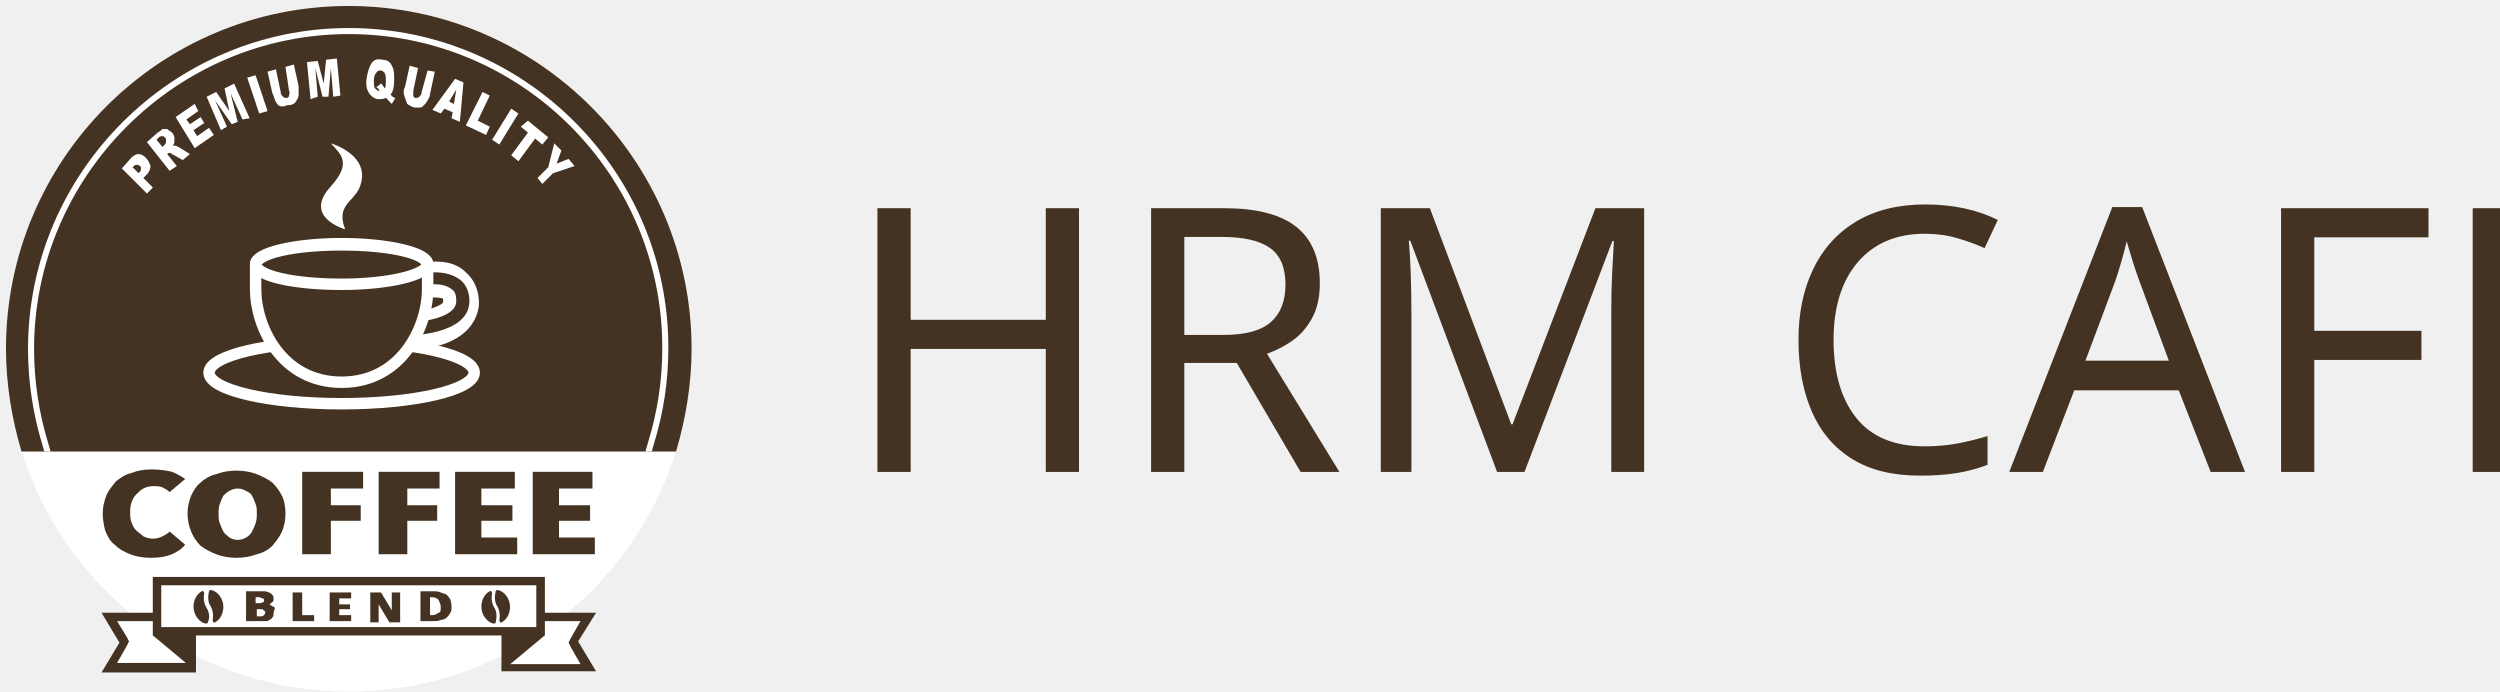
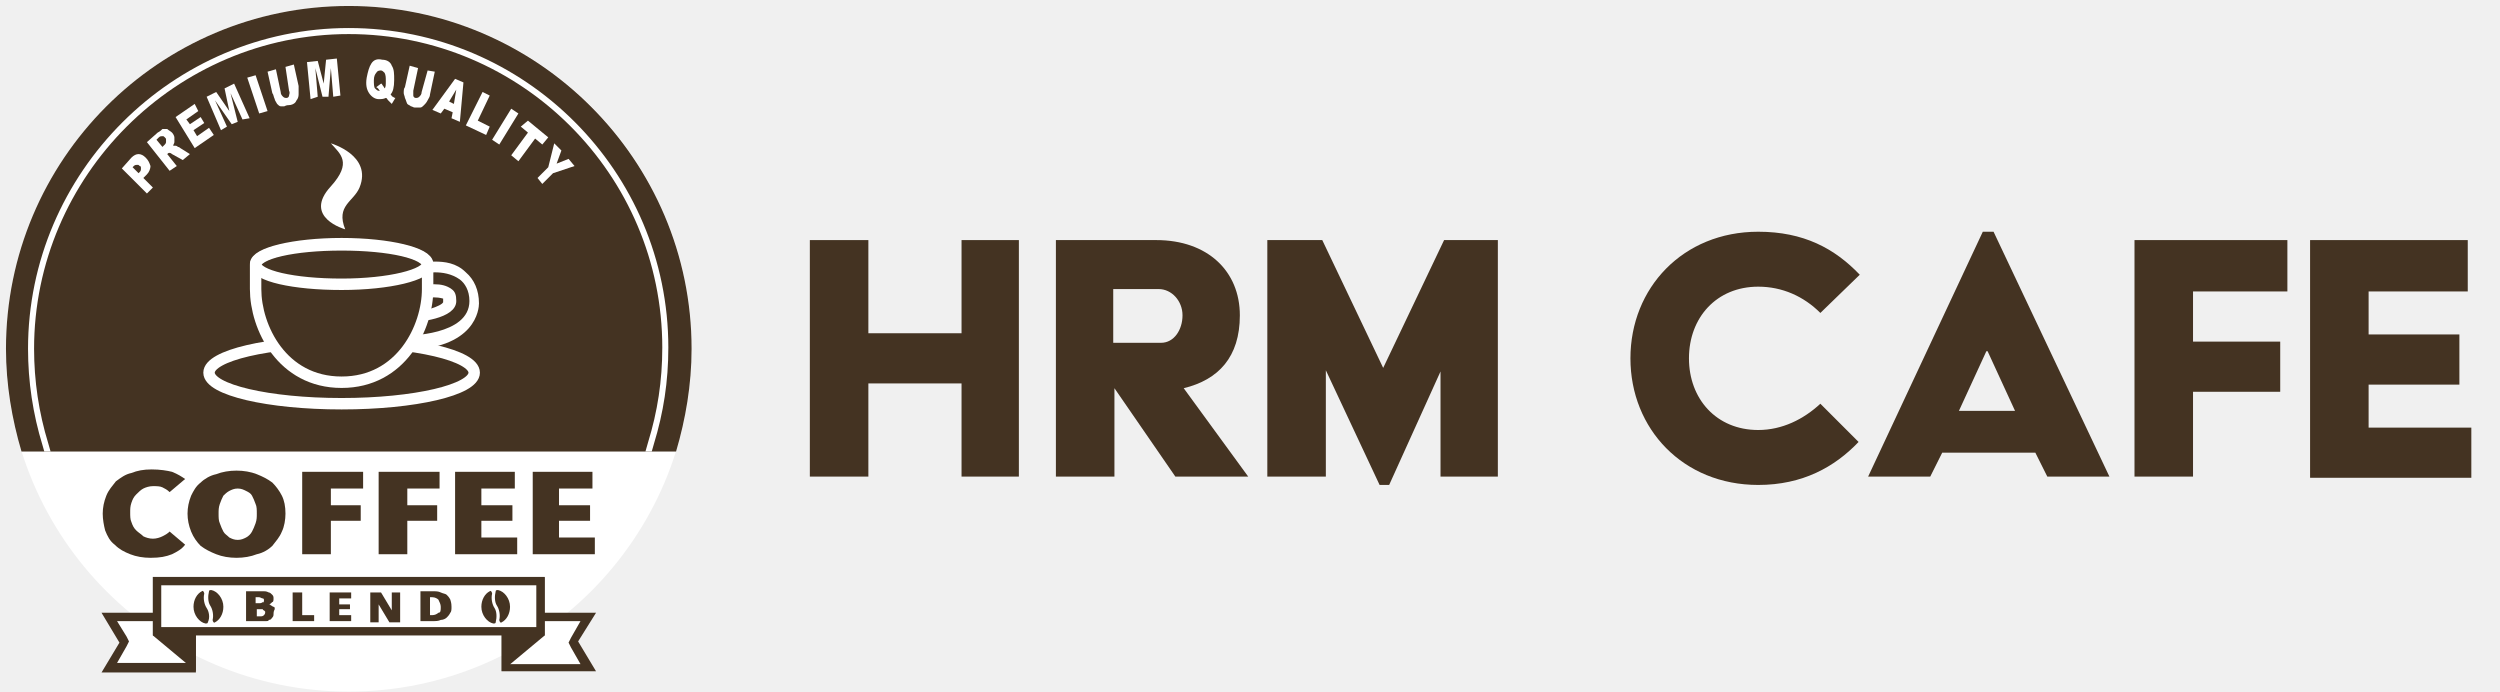
<svg xmlns="http://www.w3.org/2000/svg" xmlns:xlink="http://www.w3.org/1999/xlink" version="1.1" id="Group_23" x="0px" y="0px" viewBox="0 0 209.3 57.9" style="enable-background:new 0 0 209.3 57.9;" xml:space="preserve">
  <style type="text/css">
	.st0{fill:#FFFFFF;}
	.st1{fill:#443322;}
	
- 		.st2{clip-path:url(#SVGID_00000111902949116342554330000009943577251209490575_);fill:none;stroke:#FFFFFF;stroke-width:0.506;stroke-miterlimit:10;}
+ 		.st2{clip-path:url(#SVGID_00000078014067079242587910000011248599130186210751_);fill:none;stroke:#FFFFFF;stroke-width:0.506;stroke-miterlimit:10;}
	.st3{fill:#231815;}
	.st4{fill:#443322;stroke:#FFFFFF;stroke-width:0.957;stroke-linecap:round;stroke-linejoin:round;stroke-miterlimit:10;}
	.st5{fill:none;stroke:#FFFFFF;stroke-width:0.957;stroke-linecap:round;stroke-linejoin:round;stroke-miterlimit:10;}
- 	.st6{font-family:'AcierBATText-Solid';}
- 	.st7{font-size:30.916px;}
</style>
  <g>
    <circle class="st0" cx="29.2" cy="29.2" r="28.7" />
    <path class="st1" d="M57.9,29.2C57.9,13.4,45,0.5,29.2,0.5C13.3,0.5,0.5,13.4,0.5,29.2c0,3,0.5,5.9,1.3,8.6h54.8   C57.4,35.1,57.9,32.2,57.9,29.2z" />
    <g>
      <path class="st1" d="M14.4,46.4c-0.5,0.2-1,0.3-1.8,0.3c-0.6,0-1.2-0.1-1.7-0.3c-0.5-0.2-0.9-0.4-1.3-0.8    c-0.4-0.3-0.6-0.7-0.8-1.2C8.7,44,8.6,43.5,8.6,43c0-0.5,0.1-1,0.3-1.5c0.2-0.5,0.5-0.8,0.8-1.2c0.4-0.3,0.8-0.6,1.3-0.7    c0.5-0.2,1-0.3,1.7-0.3c0.7,0,1.3,0.1,1.7,0.2c0.5,0.2,0.8,0.4,1.1,0.6l-1.3,1.1c-0.2-0.2-0.4-0.3-0.6-0.4    c-0.2-0.1-0.5-0.1-0.8-0.1c-0.3,0-0.6,0.1-0.8,0.2c-0.2,0.1-0.4,0.3-0.6,0.5c-0.2,0.2-0.3,0.4-0.4,0.7c-0.1,0.3-0.1,0.5-0.1,0.8    c0,0.3,0,0.6,0.1,0.8c0.1,0.3,0.2,0.5,0.4,0.7c0.2,0.2,0.4,0.3,0.6,0.5c0.2,0.1,0.5,0.2,0.8,0.2c0.3,0,0.6-0.1,0.8-0.2    c0.2-0.1,0.4-0.2,0.6-0.4l1.3,1.1C15.2,46,14.8,46.2,14.4,46.4z" />
      <path class="st1" d="M23.9,43c0,0.5-0.1,1.1-0.3,1.5c-0.2,0.5-0.5,0.8-0.8,1.2c-0.3,0.3-0.8,0.6-1.3,0.7c-0.5,0.2-1.1,0.3-1.7,0.3    c-0.6,0-1.2-0.1-1.7-0.3c-0.5-0.2-0.9-0.4-1.3-0.7c-0.3-0.3-0.6-0.7-0.8-1.2c-0.2-0.5-0.3-1-0.3-1.5c0-0.5,0.1-1,0.3-1.5    c0.2-0.4,0.4-0.8,0.8-1.1c0.3-0.3,0.8-0.6,1.3-0.7c0.5-0.2,1.1-0.3,1.7-0.3c0.6,0,1.2,0.1,1.7,0.3c0.5,0.2,0.9,0.4,1.3,0.7    c0.3,0.3,0.6,0.7,0.8,1.1S23.9,42.4,23.9,43z M21.5,43c0-0.3,0-0.6-0.1-0.8c-0.1-0.3-0.2-0.5-0.3-0.7c-0.1-0.2-0.3-0.3-0.5-0.4    c-0.2-0.1-0.4-0.2-0.7-0.2s-0.5,0.1-0.7,0.2c-0.2,0.1-0.4,0.3-0.5,0.4c-0.1,0.2-0.2,0.4-0.3,0.7c-0.1,0.3-0.1,0.5-0.1,0.8    c0,0.3,0,0.6,0.1,0.8c0.1,0.3,0.2,0.5,0.3,0.7c0.1,0.2,0.3,0.3,0.5,0.5c0.2,0.1,0.4,0.2,0.7,0.2s0.5-0.1,0.7-0.2    c0.2-0.1,0.4-0.3,0.5-0.5c0.1-0.2,0.2-0.4,0.3-0.7C21.5,43.5,21.5,43.3,21.5,43z" />
      <path class="st1" d="M27.7,40.9v1.4h2.5v1.3h-2.5v2.8h-2.4v-6.9h5.1v1.4H27.7z" />
      <path class="st1" d="M34.1,40.9v1.4h2.5v1.3h-2.5v2.8h-2.4v-6.9h5.1v1.4H34.1z" />
      <path class="st1" d="M38.1,46.4v-6.9h5v1.4h-2.8v1.4h2.6v1.3h-2.6V45h3v1.4H38.1z" />
      <path class="st1" d="M44.6,46.4v-6.9h5v1.4h-2.8v1.4h2.6v1.3h-2.6V45h3v1.4H44.6z" />
    </g>
    <g>
      <g>
        <g>
          <polygon class="st0" points="42.3,55.9 42.3,51.6 49.2,51.6 48,53.7 49.2,55.9     " />
          <path class="st1" d="M48.6,52l-0.8,1.4l-0.2,0.4l0.2,0.4l0.8,1.4h-5.9V52H48.6 M49.9,51.3H42v4.9h7.9l-1.5-2.5L49.9,51.3      L49.9,51.3z" />
        </g>
        <g>
          <polygon class="st1" points="42.3,51.5 45.2,49.1 45.2,53.1 42.3,55.5     " />
          <path class="st1" d="M44.9,49.8v3.1l-2.2,1.8v-3.1L44.9,49.8 M45.6,48.3l-3.6,3v4.9l3.6-3V48.3L45.6,48.3z" />
        </g>
        <g>
          <polygon class="st0" points="9.1,55.9 10.4,53.7 9.1,51.6 16,51.6 16,55.9     " />
          <path class="st1" d="M15.7,52v3.5H9.8l0.8-1.4l0.2-0.4l-0.2-0.4L9.8,52H15.7 M16.4,51.3H8.5l1.5,2.5l-1.5,2.5h7.9V51.3      L16.4,51.3z" />
        </g>
        <g>
          <polygon class="st1" points="13.1,53.1 13.1,49.1 16,51.5 16,55.5     " />
          <path class="st1" d="M13.5,49.8l2.2,1.8v3.1l-2.2-1.8V49.8 M12.8,48.3v4.9l3.6,3v-4.9L12.8,48.3L12.8,48.3z" />
        </g>
        <g>
          <rect x="13.1" y="48.7" class="st0" width="32.1" height="4.2" />
          <path class="st1" d="M44.9,49v3.5H13.5V49H44.9 M45.6,48.3H12.8v4.9h32.8V48.3L45.6,48.3z" />
        </g>
        <g>
          <path class="st1" d="M22.9,51.4c0,0.1,0,0.2-0.1,0.3c-0.1,0.1-0.1,0.2-0.3,0.2C22.5,52,22.4,52,22.2,52c-0.1,0-0.3,0-0.4,0h-1.2      v-2.5h1.1c0.1,0,0.2,0,0.4,0c0.1,0,0.2,0,0.4,0.1c0.1,0,0.2,0.1,0.3,0.2c0.1,0.1,0.1,0.2,0.1,0.3c0,0.1,0,0.3-0.1,0.3      c-0.1,0.1-0.2,0.2-0.3,0.2v0c0.1,0,0.1,0,0.2,0.1c0.1,0,0.1,0.1,0.2,0.1c0.1,0,0.1,0.1,0.1,0.2C22.9,51.2,22.9,51.3,22.9,51.4z       M22.1,50.3c0-0.1,0-0.2-0.1-0.2c-0.1,0-0.2-0.1-0.3-0.1h-0.3v0.5h0.3c0.1,0,0.2,0,0.3-0.1C22,50.5,22.1,50.4,22.1,50.3z       M22.2,51.3c0-0.1,0-0.1,0-0.1c0,0-0.1-0.1-0.1-0.1c0,0-0.1,0-0.1-0.1c-0.1,0-0.1,0-0.2,0h-0.3v0.6h0.3c0.1,0,0.2,0,0.3-0.1      C22.1,51.5,22.2,51.4,22.2,51.3z" />
          <path class="st1" d="M24.5,52.1v-2.5h0.8v1.9h1v0.5H24.5z" />
          <path class="st1" d="M27.6,52.1v-2.5h1.8v0.5h-1v0.5h0.9V51h-0.9v0.5h1v0.5H27.6z" />
          <path class="st1" d="M32.6,52.1l-0.9-1.5h0l0,1.5H31v-2.5h0.9l0.9,1.5h0l0-1.5h0.7v2.5H32.6z" />
          <path class="st1" d="M37.8,50.8c0,0.2,0,0.4-0.1,0.5c-0.1,0.2-0.2,0.3-0.3,0.4c-0.1,0.1-0.3,0.2-0.5,0.2      c-0.2,0.1-0.4,0.1-0.7,0.1h-1v-2.5h1c0.3,0,0.5,0,0.7,0.1c0.2,0.1,0.4,0.1,0.5,0.2c0.1,0.1,0.2,0.2,0.3,0.4      C37.8,50.5,37.8,50.7,37.8,50.8z M36.9,50.8c0-0.2-0.1-0.4-0.2-0.6c-0.1-0.1-0.3-0.2-0.5-0.2h-0.2v1.5h0.2      c0.2,0,0.4-0.1,0.5-0.2C36.9,51.3,36.9,51.1,36.9,50.8z" />
        </g>
      </g>
      <g>
        <g>
          <g>
            <path class="st1" d="M17.3,50.9c-0.2-0.3-0.3-0.8-0.2-1.2c0-0.1-0.1-0.3-0.2-0.2c-0.4,0.2-0.7,0.7-0.7,1.3c0,0.7,0.5,1.3,1,1.4       c0.1,0,0.2,0,0.2-0.1C17.6,51.7,17.5,51.2,17.3,50.9z" />
            <path class="st1" d="M17.6,50.7c0.2,0.3,0.3,0.8,0.2,1.2c0,0.1,0.1,0.3,0.2,0.2c0.4-0.2,0.7-0.7,0.7-1.3c0-0.7-0.5-1.3-1-1.4       c-0.1,0-0.2,0-0.2,0.1C17.4,49.9,17.4,50.4,17.6,50.7z" />
          </g>
        </g>
      </g>
      <g>
        <g>
          <g>
            <path class="st1" d="M41.4,50.9c-0.2-0.3-0.3-0.8-0.2-1.2c0-0.1-0.1-0.3-0.2-0.2c-0.4,0.2-0.7,0.7-0.7,1.3c0,0.7,0.5,1.3,1,1.4       c0.1,0,0.2,0,0.2-0.1C41.6,51.7,41.6,51.2,41.4,50.9z" />
            <path class="st1" d="M41.6,50.7c0.2,0.3,0.3,0.8,0.2,1.2c0,0.1,0.1,0.3,0.2,0.2c0.4-0.2,0.7-0.7,0.7-1.3c0-0.7-0.5-1.3-1-1.4       c-0.1,0-0.2,0-0.2,0.1C41.4,49.9,41.4,50.4,41.6,50.7z" />
          </g>
        </g>
      </g>
    </g>
    <g>
      <defs>
        <path id="SVGID_1_" d="M57.9,29.2C57.9,13.4,45,0.5,29.2,0.5C13.3,0.5,0.5,13.4,0.5,29.2c0,3,0.5,5.9,1.3,8.6h54.8     C57.4,35.1,57.9,32.2,57.9,29.2z" />
      </defs>
-       <clipPath id="SVGID_00000083049249577339030570000006173230768260143750_">
+       <clipPath id="SVGID_00000121247544690338537280000017892778927834923698_">
        <use xlink:href="#SVGID_1_" style="overflow:visible;" />
      </clipPath>
-       <path style="clip-path:url(#SVGID_00000083049249577339030570000006173230768260143750_);fill:none;stroke:#FFFFFF;stroke-width:0.506;stroke-miterlimit:10;" d="    M53.9,39.2l0.6-2.1c0.8-2.6,1.2-5.2,1.2-8c0-14.6-11.9-26.5-26.5-26.5S2.6,14.6,2.6,29.2c0,2.7,0.4,5.4,1.2,8l0.6,2.1" />
+       <path style="clip-path:url(#SVGID_00000121247544690338537280000017892778927834923698_);fill:none;stroke:#FFFFFF;stroke-width:0.506;stroke-miterlimit:10;" d="    M53.9,39.2l0.6-2.1c0.8-2.6,1.2-5.2,1.2-8c0-14.6-11.9-26.5-26.5-26.5S2.6,14.6,2.6,29.2c0,2.7,0.4,5.4,1.2,8l0.6,2.1" />
    </g>
    <g>
      <g>
        <g>
          <g>
            <path class="st1" d="M28.8,22.8c-0.4-0.6-0.5-1.4-0.3-2.1c0-0.3-0.2-0.5-0.4-0.3c-0.7,0.4-1.3,1.3-1.3,2.3       c0,1.3,0.8,2.4,1.9,2.6c0.1,0,0.3-0.1,0.3-0.2C29.2,24.3,29.2,23.4,28.8,22.8z" />
            <path class="st1" d="M29.6,22.5c0.4,0.6,0.5,1.4,0.3,2.1c0,0.3,0.2,0.5,0.4,0.3c0.7-0.4,1.3-1.3,1.3-2.3c0-1.3-0.8-2.4-1.9-2.6       c-0.1,0-0.3,0.1-0.3,0.2C29.2,21,29.2,21.9,29.6,22.5z" />
          </g>
        </g>
      </g>
      <g>
        <g>
          <g>
            <path class="st3" d="M28.8,22.8c-0.4-0.6-0.5-1.4-0.3-2.1c0-0.3-0.2-0.5-0.4-0.3c-0.7,0.4-1.3,1.3-1.3,2.3       c0,1.3,0.8,2.4,1.9,2.6c0.1,0,0.3-0.1,0.3-0.2C29.2,24.3,29.2,23.4,28.8,22.8z" />
            <path class="st3" d="M29.6,22.5c0.4,0.6,0.5,1.4,0.3,2.1c0,0.3,0.2,0.5,0.4,0.3c0.7-0.4,1.3-1.3,1.3-2.3c0-1.3-0.8-2.4-1.9-2.6       c-0.1,0-0.3,0.1-0.3,0.2C29.2,21,29.2,21.9,29.6,22.5z" />
          </g>
        </g>
      </g>
    </g>
    <g>
      <ellipse class="st4" cx="28.6" cy="31.2" rx="11.1" ry="2.6" />
      <g>
        <g>
          <path class="st1" d="M33.3,28.7l0-2.1l0.5,0c1.4,0,3.8-0.5,3.8-1.3c0-0.4-0.1-0.6-0.2-0.6c-0.2-0.2-0.6-0.3-1.1-0.3      c-0.2,0-0.3,0-0.4,0l-0.5,0.1l-0.4-2l0.5-0.1c0.1,0,0.4-0.1,0.8-0.1c0.7,0,1.6,0.1,2.4,0.7c0.4,0.4,0.9,1,0.9,2.2      c0,2.7-3.7,3.4-5.9,3.4H33.3z" />
          <path class="st0" d="M36.4,22.8c0.6,0,1.4,0.1,2.1,0.6c0.4,0.3,0.8,0.9,0.8,1.8c0,2.9-5.2,2.9-5.4,2.9l0-1.1      c1.1,0,4.3-0.3,4.3-1.8c0-0.5-0.1-0.8-0.4-1c-0.4-0.3-0.9-0.4-1.4-0.4c-0.2,0-0.4,0-0.5,0l-0.2-1.1C35.8,22.9,36,22.8,36.4,22.8       M36.4,21.9L36.4,21.9c-0.4,0-0.7,0-0.9,0.1l-0.9,0.2l0.2,0.9l0.2,1.1l0.2,0.9l0.9-0.2c0,0,0.2,0,0.3,0c0.4,0,0.7,0.1,0.7,0.1      c0,0,0,0.1,0,0.3c-0.1,0.3-1.7,0.9-3.4,0.9l-1,0l0,1l0,1.1l0,1h1c6.2,0,6.4-3.5,6.4-3.9c0-1.1-0.4-2-1.1-2.6      C38.2,22,37.2,21.9,36.4,21.9L36.4,21.9z" />
        </g>
      </g>
      <path class="st4" d="M28.6,20.5c-4,0-7.2,0.7-7.2,1.7v2c0,3.2,2.2,7.8,7.2,7.8s7.2-4.6,7.2-7.8v-2C35.8,21.2,32.6,20.5,28.6,20.5z    " />
      <path class="st0" d="M28.9,19.2c0,0-3.6-1-1.2-3.6c1.8-2,0.8-2.7,0-3.6c0,0,3.5,1,2.4,3.7C29.6,16.9,28.1,17.2,28.9,19.2z" />
      <path class="st5" d="M35.8,22.1c0,0.9-3.2,1.7-7.2,1.7s-7.2-0.7-7.2-1.7c0-0.9,3.2-1.7,7.2-1.7S35.8,21.2,35.8,22.1z" />
    </g>
    <g>
      <path class="st0" d="M10.2,14.1l0.8-0.9c0.2-0.2,0.4-0.3,0.6-0.3c0.2,0,0.4,0.1,0.6,0.3c0.2,0.2,0.3,0.4,0.4,0.7    c0,0.2-0.1,0.5-0.3,0.7L12,14.9l0.8,0.8l-0.5,0.5L10.2,14.1z M11.6,14.5l0.1-0.1c0.1-0.1,0.1-0.2,0.1-0.3c0-0.1,0-0.2-0.1-0.2    c-0.1-0.1-0.1-0.1-0.2-0.1c-0.1,0-0.2,0-0.3,0.1L11.1,14L11.6,14.5z" />
      <path class="st0" d="M14.2,14.3l-1.9-2.4l0.9-0.8c0.2-0.1,0.3-0.2,0.4-0.3c0.1,0,0.2,0,0.4,0c0.1,0.1,0.3,0.2,0.4,0.3    c0.1,0.1,0.2,0.3,0.2,0.4c0,0.1,0,0.3,0,0.4c0,0.1-0.1,0.2-0.1,0.3c0.1,0,0.2,0,0.2,0c0,0,0.1,0,0.2,0.1c0.1,0,0.2,0.1,0.2,0.1    l0.8,0.5l-0.6,0.5l-0.9-0.5c-0.1-0.1-0.2-0.1-0.2-0.1c-0.1,0-0.1,0-0.2,0.1l0,0l0.8,1L14.2,14.3z M13.6,12.3l0.2-0.2    c0,0,0.1-0.1,0.1-0.2c0,0,0-0.1,0-0.2c0-0.1,0-0.1-0.1-0.2c-0.1-0.1-0.1-0.1-0.2-0.1c-0.1,0-0.2,0-0.3,0.1l-0.2,0.2L13.6,12.3z" />
      <path class="st0" d="M14.7,9.8l1.6-1.1l0.3,0.6l-1,0.7l0.3,0.4l0.9-0.6l0.3,0.5l-0.9,0.6l0.3,0.5l1-0.7l0.4,0.6l-1.6,1.1L14.7,9.8    z" />
      <path class="st0" d="M17.3,8.1l0.8-0.4l1.1,1.6l-0.4-1.9l0.8-0.4l1.3,2.9L20.3,10l-1-2.2l0.6,2.4l-0.5,0.2l-1.4-2l1,2.2l-0.5,0.3    L17.3,8.1z" />
      <path class="st0" d="M20.7,6.5l0.7-0.2l1,3l-0.7,0.2L20.7,6.5z" />
      <path class="st0" d="M23.9,5.6l0.7-0.2l0.4,1.8C25,7.4,25,7.6,25,7.8c0,0.2,0,0.3-0.1,0.5c-0.1,0.1-0.1,0.2-0.2,0.3    c-0.1,0.1-0.3,0.2-0.5,0.2c-0.1,0-0.2,0-0.4,0.1c-0.1,0-0.2,0-0.3,0c-0.1,0-0.2-0.1-0.3-0.2C23.1,8.5,23,8.4,23,8.3    c-0.1-0.2-0.1-0.4-0.2-0.5l-0.4-1.8l0.7-0.2l0.4,1.9c0,0.2,0.1,0.3,0.2,0.4c0.1,0.1,0.2,0.1,0.3,0.1c0.1,0,0.2-0.1,0.2-0.2    c0-0.1,0.1-0.2,0-0.4L23.9,5.6z" />
      <path class="st0" d="M25.7,5.2l0.9-0.1L27.1,7L27.3,5l0.9-0.1l0.3,3.1l-0.6,0.1l-0.2-2.4l-0.2,2.4l-0.5,0l-0.6-2.4l0.2,2.4L26,8.3    L25.7,5.2z" />
      <path class="st0" d="M32.7,7.9c0.1,0.1,0.1,0.2,0.2,0.2c0,0,0.1,0.1,0.2,0.1l-0.3,0.5c-0.1-0.1-0.2-0.2-0.3-0.3    c-0.1-0.1-0.1-0.2-0.2-0.2c-0.2,0.1-0.4,0.1-0.6,0.1c-0.3,0-0.6-0.2-0.8-0.5c-0.2-0.3-0.3-0.7-0.2-1.3c0.1-0.5,0.2-0.9,0.4-1.2    c0.2-0.3,0.5-0.4,0.9-0.3c0.4,0,0.7,0.2,0.8,0.5c0.2,0.3,0.2,0.7,0.2,1.2C33,7.3,32.9,7.7,32.7,7.9z M32.2,7.4    c0.1-0.1,0.1-0.3,0.1-0.6c0-0.3,0-0.5-0.1-0.7c-0.1-0.1-0.2-0.2-0.3-0.2c-0.1,0-0.3,0-0.4,0.2c-0.1,0.1-0.2,0.3-0.2,0.6    c0,0.3,0,0.6,0.1,0.7c0.1,0.1,0.2,0.2,0.3,0.2c0,0,0.1,0,0.1,0c-0.1-0.1-0.1-0.2-0.3-0.3L31.9,7C31.9,7,32,7,32,7.1    C32,7.1,32.1,7.2,32.2,7.4C32.2,7.3,32.2,7.3,32.2,7.4z" />
      <path class="st0" d="M35.8,5.9L36.4,6L36,7.9c0,0.2-0.1,0.3-0.2,0.5c-0.1,0.2-0.2,0.3-0.3,0.4c-0.1,0.1-0.2,0.2-0.3,0.2    c-0.1,0-0.3,0-0.5,0c-0.1,0-0.2-0.1-0.3-0.1c-0.1-0.1-0.2-0.1-0.3-0.2C34,8.5,34,8.4,33.9,8.2c0-0.1-0.1-0.3-0.1-0.4    c0-0.2,0-0.4,0.1-0.5l0.4-1.8L35,5.7l-0.4,1.9c0,0.2,0,0.3,0,0.4c0,0.1,0.1,0.2,0.2,0.2c0.1,0,0.2,0,0.3-0.1    c0.1-0.1,0.2-0.2,0.2-0.4L35.8,5.9z" />
      <path class="st0" d="M37.9,9.4l-0.7-0.3l-0.3,0.4l-0.7-0.3l1.9-2.6l0.7,0.3l-0.3,3.3l-0.7-0.3L37.9,9.4z M38,8.7l0.2-1.2l-0.6,1    L38,8.7z" />
      <path class="st0" d="M40.4,7.7L41,8l-1,2.1l1,0.5l-0.3,0.7L39,10.5L40.4,7.7z" />
      <path class="st0" d="M42.8,9.1l0.6,0.4l-1.6,2.6l-0.6-0.4L42.8,9.1z" />
      <path class="st0" d="M44.2,10.1l1.7,1.4l-0.5,0.6l-0.6-0.5l-1.4,1.9l-0.6-0.5l1.4-1.9l-0.6-0.5L44.2,10.1z" />
      <path class="st0" d="M46.4,12l0.6,0.6l-0.4,1.1l1-0.4l0.5,0.6l-1.8,0.6l-0.9,0.9L45,14.9l0.9-0.9L46.4,12z" />
    </g>
  </g>
  <g>
-     <text transform="matrix(1 0 0 1 70.4595 39.5076)" class="st1 st6 st7">HRM CAFE</text>
+     <g>
+       <path class="st1" d="M67.8,20.1h4.9v7.8h7.8v-7.8h4.8v19.8h-4.8v-7.8h-7.8v7.8h-4.9V20.1z" />
+       <path class="st1" d="M88.5,20.1h8.3c4.3,0,7,2.6,7,6.3c0,3.5-1.8,5.4-4.7,6.1l5.4,7.4h-6.1l-5.1-7.4v7.4h-4.9V20.1z M97.2,28.7    c1.1,0,1.8-1.1,1.8-2.3s-0.9-2.2-2-2.2h-3.8v4.5H97.2z" />
+       <path class="st1" d="M106.2,20.1h4.5l5.1,10.7l5.1-10.7h4.5v19.8h-4.8v-8.8l-4.3,9.5h-0.8L111,31v8.9h-4.9V20.1z" />
+       <path class="st1" d="M147.2,19.4c3.8,0,6.4,1.4,8.5,3.6l-3.3,3.2c-1.4-1.4-3.2-2.2-5.2-2.2c-3.5,0-5.8,2.6-5.8,6s2.3,6,5.8,6    c2,0,3.8-0.9,5.2-2.2l3.2,3.2c-2,2.1-4.7,3.6-8.4,3.6c-6.3,0-10.7-4.7-10.7-10.6S140.9,19.4,147.2,19.4z" />
+       <path class="st1" d="M166,19.4h0.9l9.7,20.5h-5.2l-1-2h-7.8l-1,2h-5.2L166,19.4z M168.7,34.4l-2.3-5h-0.1l-2.3,5H168.7z" />
+       <path class="st1" d="M178.7,20.1h12.8v4.3h-7.9v4.2h7.3v4.2h-7.3v7.1h-4.9V20.1z" />
+       <path class="st1" d="M193.5,20.1h13.1v4.3h-8.3v3.6h7.6v4.2h-7.6v3.6h8.6v4.2h-13.5V20.1z" />
+     </g>
  </g>
</svg>
